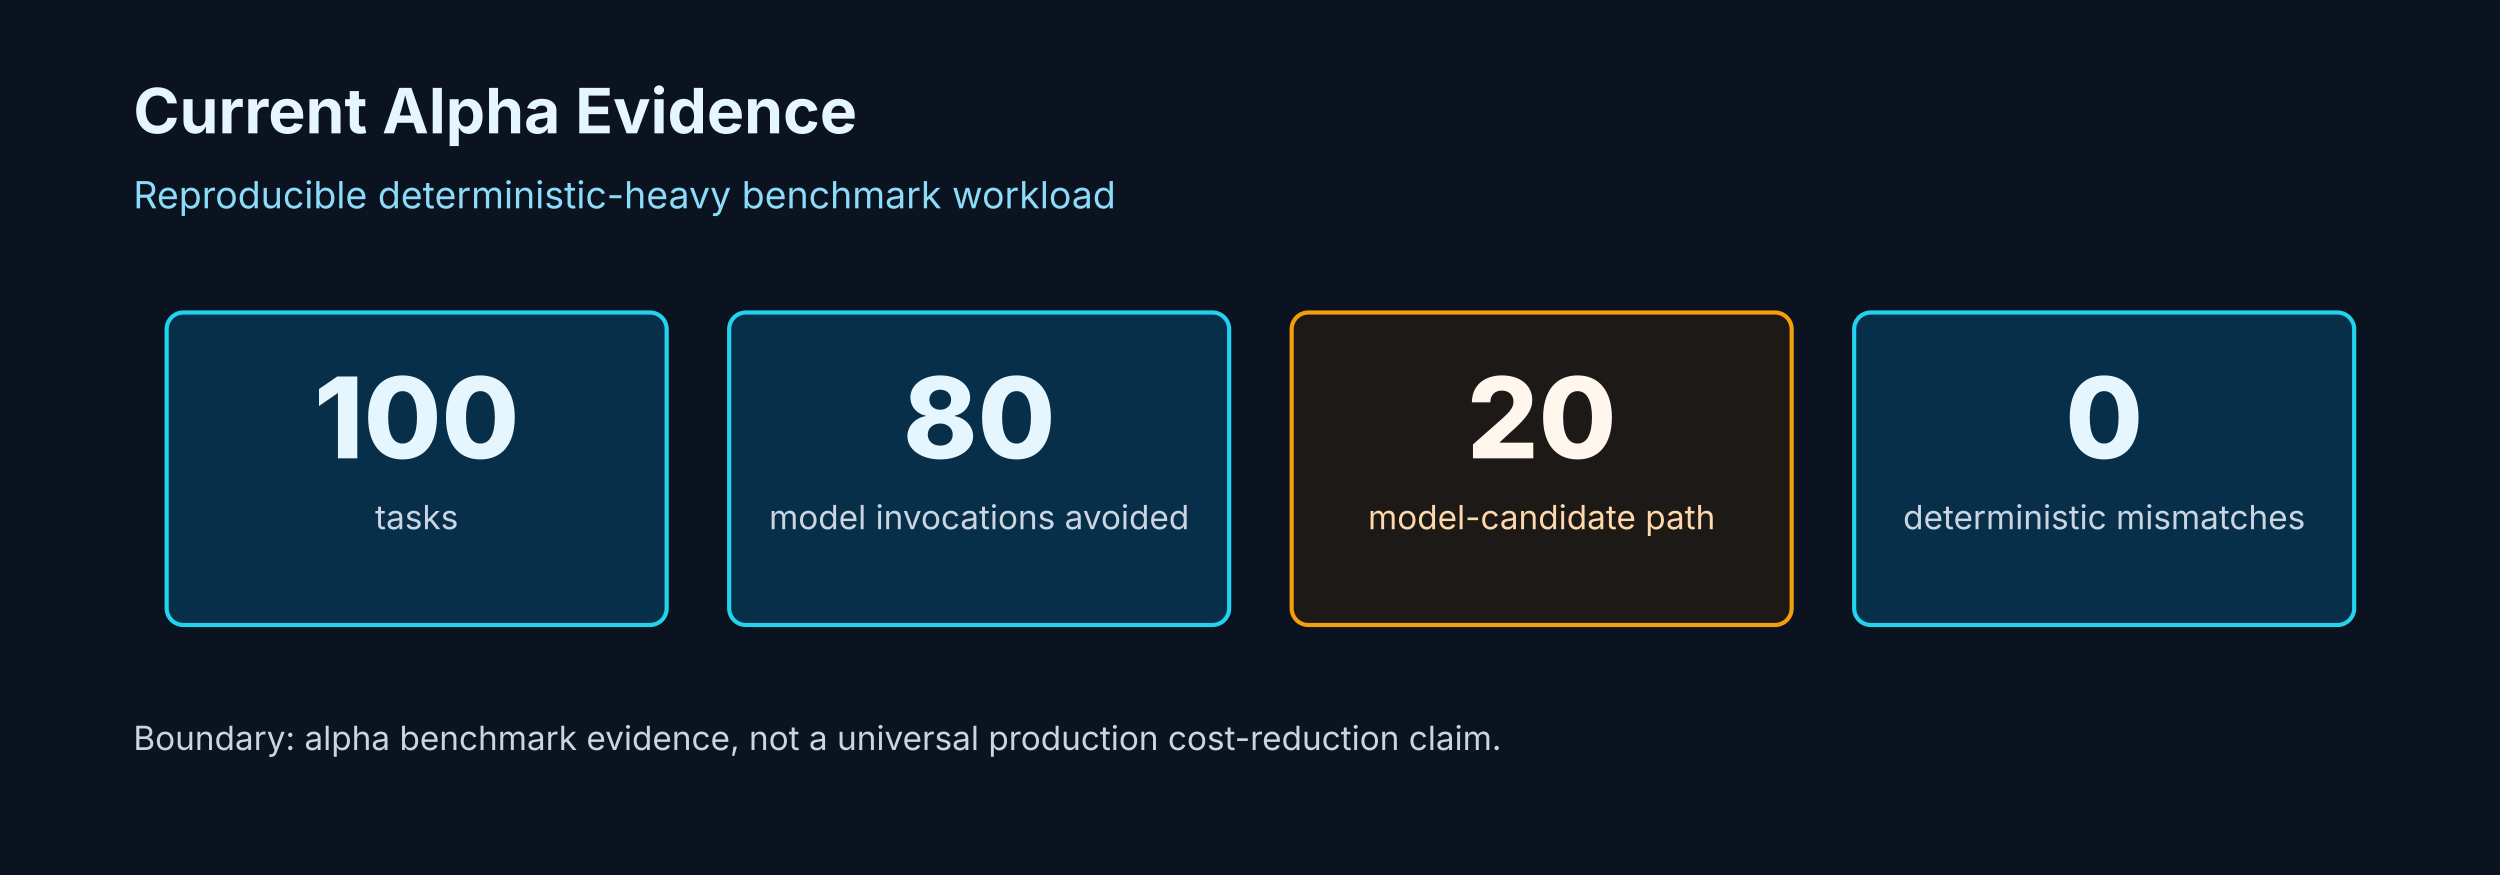
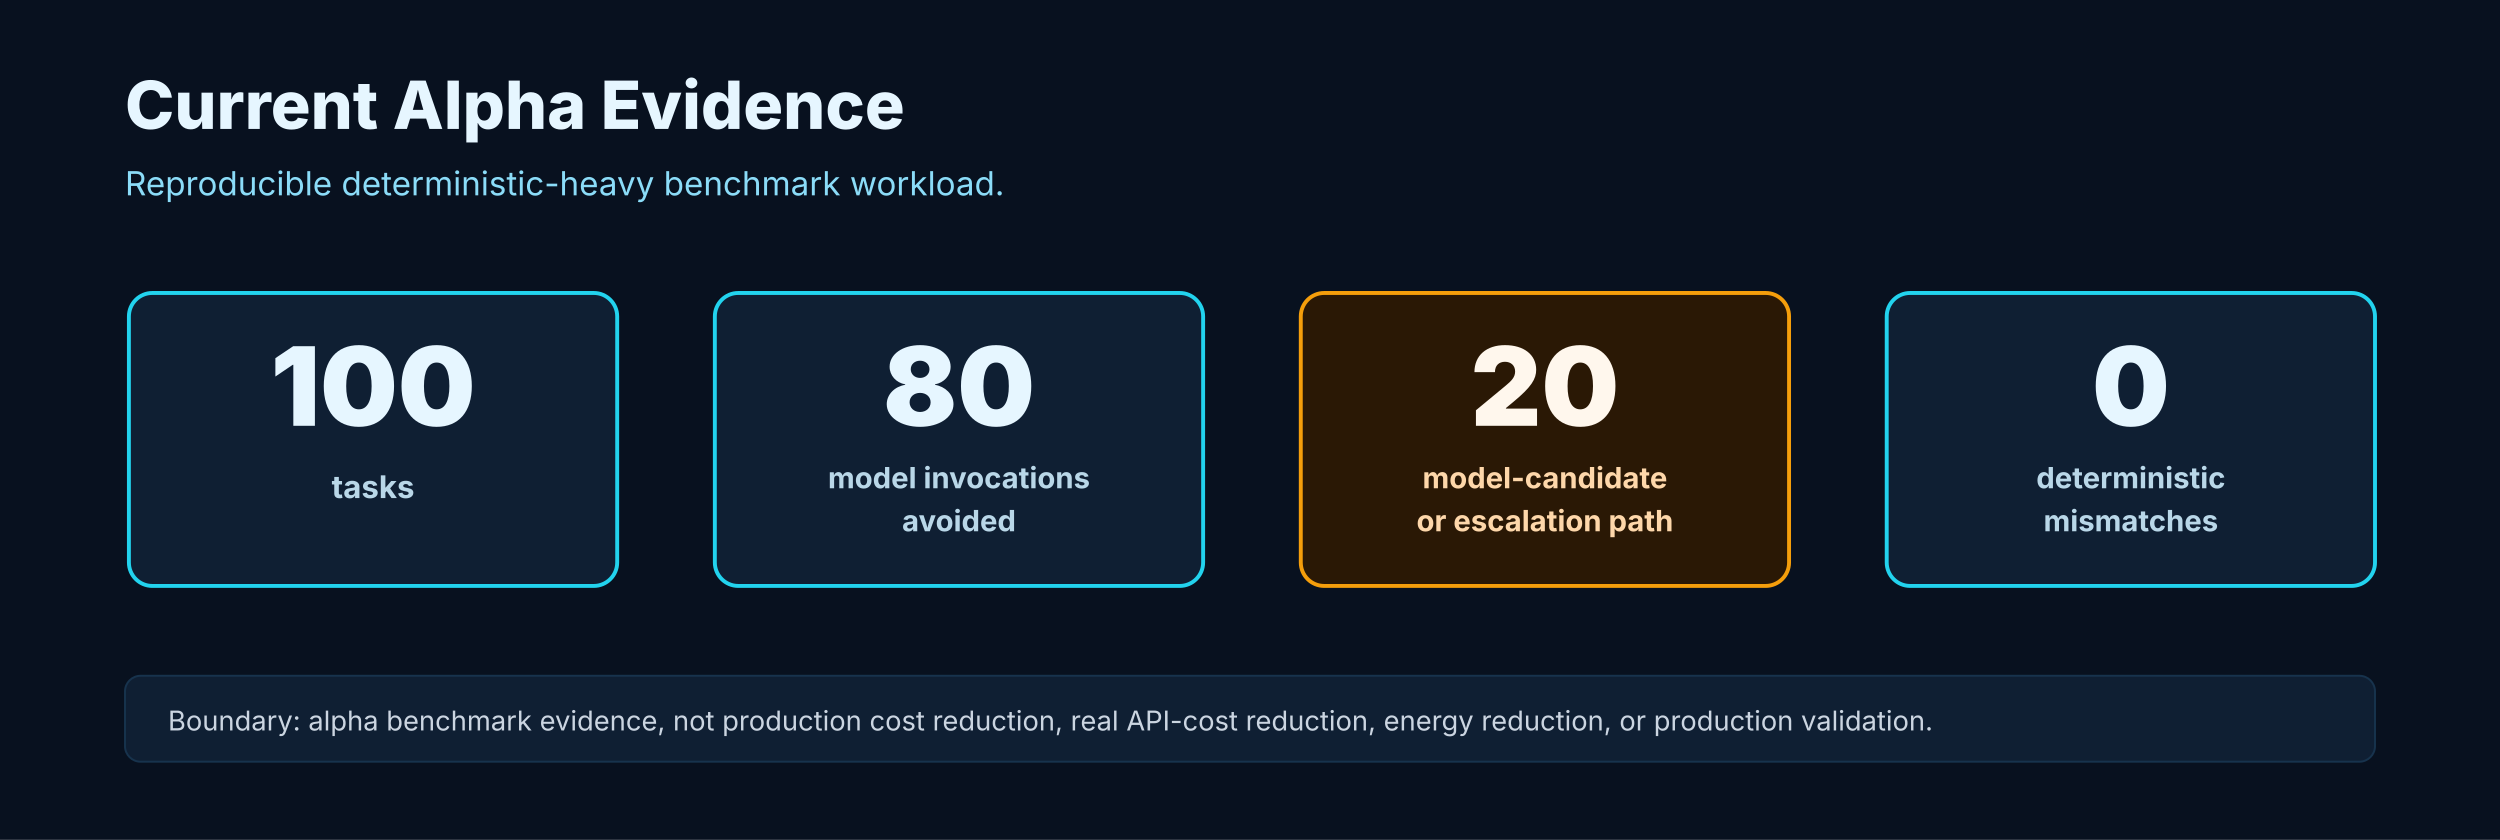
- <svg xmlns="http://www.w3.org/2000/svg" width="1200" height="420" viewBox="0 0 1200 420" role="img" aria-labelledby="title desc">
-   <rect width="1200" height="420" fill="#0b1220" />
-   <text x="64" y="64" fill="#e5f6ff" font-family="Inter, Arial, sans-serif" font-size="30" font-weight="700">Current Alpha Evidence</text>
-   <text x="64" y="100" fill="#8bdcf8" font-family="Inter, Arial, sans-serif" font-size="18">Reproducible deterministic-heavy benchmark workload</text>
+ <svg xmlns="http://www.w3.org/2000/svg" width="1280" height="430" viewBox="0 0 1280 430" role="img" aria-labelledby="title desc">
+   <rect width="1280" height="430" fill="#08111f" />
+   <text x="64" y="66" fill="#e6f6ff" font-family="Inter, Arial, sans-serif" font-size="34" font-weight="800">Current Alpha Evidence</text>
+   <text x="64" y="100" fill="#8bdcf8" font-family="Inter, Arial, sans-serif" font-size="17">Reproducible deterministic-heavy benchmark workload.</text>
  <g font-family="Inter, Arial, sans-serif" text-anchor="middle">
-     <rect x="80" y="150" width="240" height="150" rx="8" fill="#082f49" stroke="#22d3ee" stroke-width="2" />
-     <rect x="350" y="150" width="240" height="150" rx="8" fill="#082f49" stroke="#22d3ee" stroke-width="2" />
-     <rect x="620" y="150" width="240" height="150" rx="8" fill="#1c1917" stroke="#f59e0b" stroke-width="2" />
-     <rect x="890" y="150" width="240" height="150" rx="8" fill="#082f49" stroke="#22d3ee" stroke-width="2" />
-     <text x="200" y="220" fill="#e5f6ff" font-size="54" font-weight="800">100</text>
-     <text x="200" y="254" fill="#cbd5e1" font-size="16">tasks</text>
-     <text x="470" y="220" fill="#e5f6ff" font-size="54" font-weight="800">80</text>
-     <text x="470" y="254" fill="#cbd5e1" font-size="16">model invocations avoided</text>
-     <text x="740" y="220" fill="#fff7ed" font-size="54" font-weight="800">20</text>
-     <text x="740" y="254" fill="#fed7aa" font-size="16">model-candidate path</text>
-     <text x="1010" y="220" fill="#e5f6ff" font-size="54" font-weight="800">0</text>
-     <text x="1010" y="254" fill="#cbd5e1" font-size="16">deterministic mismatches</text>
+     <rect x="66" y="150" width="250" height="150" rx="12" fill="#0f1f33" stroke="#22d3ee" stroke-width="2" />
+     <rect x="366" y="150" width="250" height="150" rx="12" fill="#0f1f33" stroke="#22d3ee" stroke-width="2" />
+     <rect x="666" y="150" width="250" height="150" rx="12" fill="#2a1805" stroke="#f59e0b" stroke-width="2" />
+     <rect x="966" y="150" width="250" height="150" rx="12" fill="#0f1f33" stroke="#22d3ee" stroke-width="2" />
+     <text x="191" y="218" fill="#e6f6ff" font-size="56" font-weight="900">100</text>
+     <text x="191" y="255" fill="#b9d7e8" font-size="16" font-weight="700">tasks</text>
+     <text x="491" y="218" fill="#e6f6ff" font-size="56" font-weight="900">80</text>
+     <text x="491" y="250" fill="#b9d7e8" font-size="15" font-weight="700">model invocations</text>
+     <text x="491" y="272" fill="#b9d7e8" font-size="15" font-weight="700">avoided</text>
+     <text x="791" y="218" fill="#fff7ed" font-size="56" font-weight="900">20</text>
+     <text x="791" y="250" fill="#fed7aa" font-size="15" font-weight="700">model-candidate</text>
+     <text x="791" y="272" fill="#fed7aa" font-size="15" font-weight="700">or escalation path</text>
+     <text x="1091" y="218" fill="#e6f6ff" font-size="56" font-weight="900">0</text>
+     <text x="1091" y="250" fill="#b9d7e8" font-size="15" font-weight="700">deterministic</text>
+     <text x="1091" y="272" fill="#b9d7e8" font-size="15" font-weight="700">mismatches</text>
  </g>
-   <text x="64" y="360" fill="#cbd5e1" font-family="Inter, Arial, sans-serif" font-size="16">Boundary: alpha benchmark evidence, not a universal production cost-reduction claim.</text>
+   <rect x="64" y="346" width="1152" height="44" rx="8" fill="#0f1f33" stroke="#17334d" />
+   <text x="86" y="374" fill="#cbd5e1" font-family="Inter, Arial, sans-serif" font-size="14">Boundary: alpha benchmark evidence, not production cost reduction, real API-cost reduction, energy reduction, or production validation.</text>
</svg>
